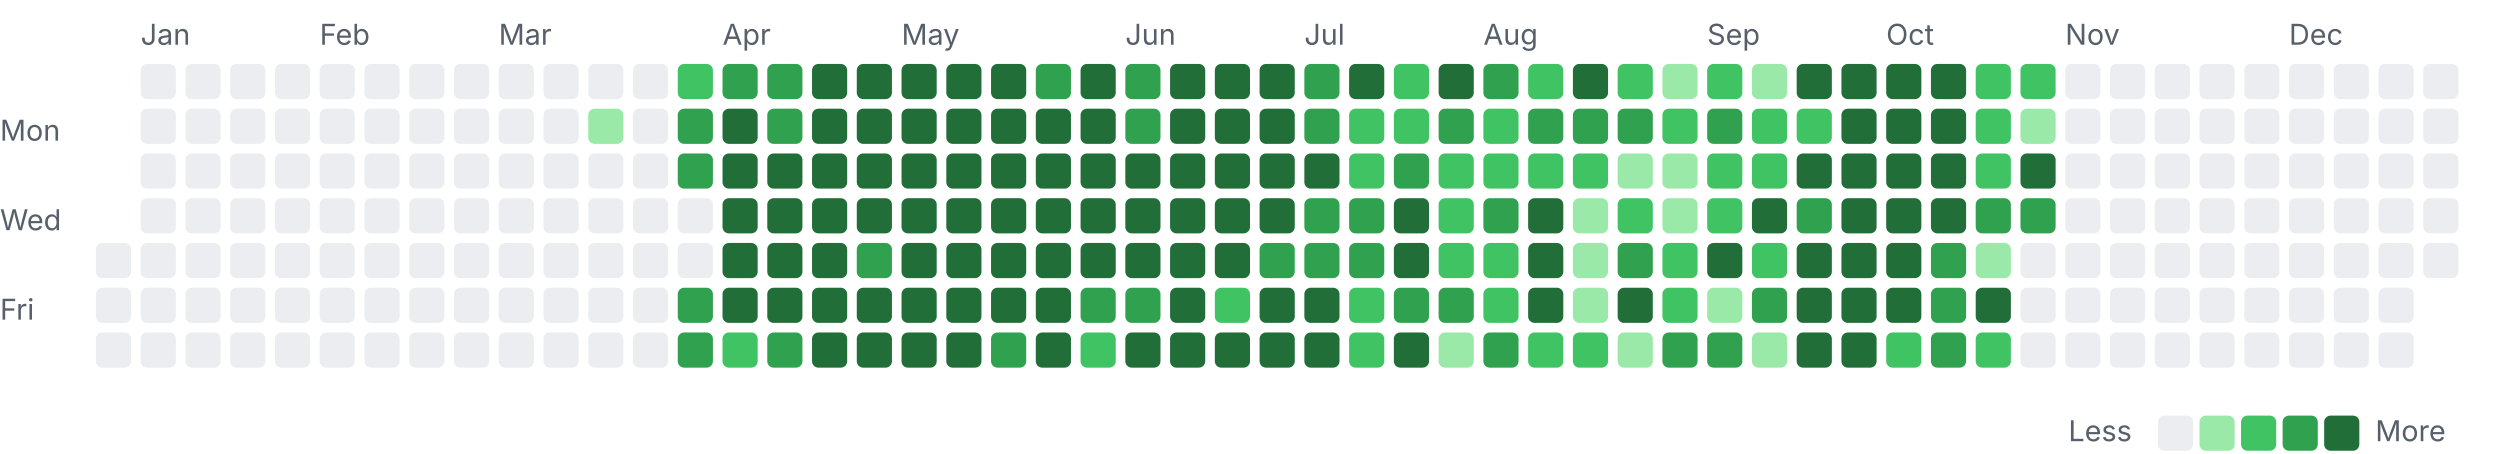
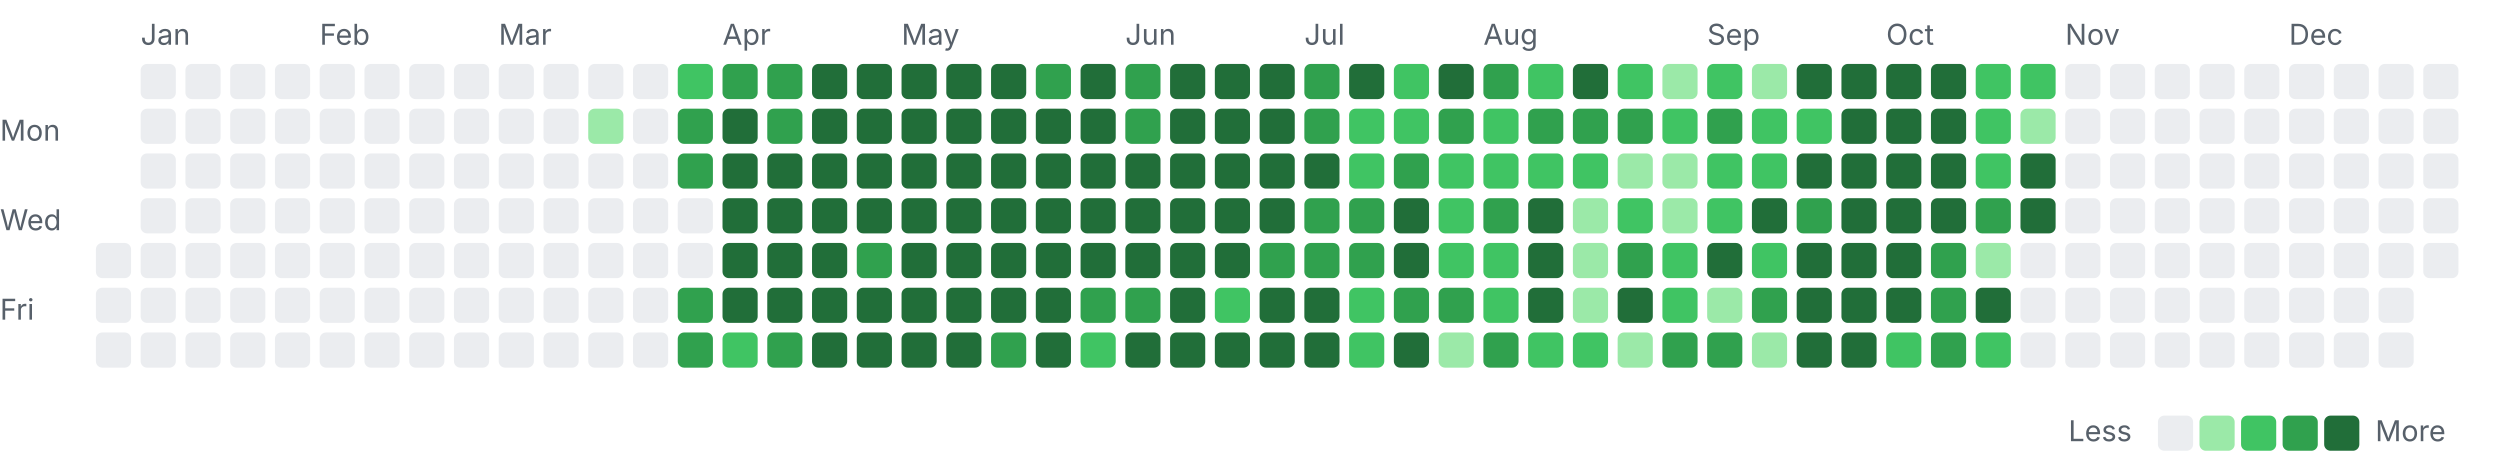
<svg xmlns="http://www.w3.org/2000/svg" width="782" height="142" viewBox="0 0 782 142">
  <style>.l0{fill:#ebedf0}.l1{fill:#9be9a8}.l2{fill:#40c463}.l3{fill:#30a14e}.l4{fill:#216e39} .lbl{fill:#57606a;font:9px -apple-system,Segoe UI,sans-serif}@media(prefers-color-scheme:dark){.l0{fill:#161b22}.l1{fill:#0e4429}.l2{fill:#006d32}.l3{fill:#26a641}.l4{fill:#39d353} .lbl{fill:#8b949e}}</style>
  <text class="lbl" x="44" y="14">Jan</text>
  <text class="lbl" x="100" y="14">Feb</text>
  <text class="lbl" x="156" y="14">Mar</text>
  <text class="lbl" x="226" y="14">Apr</text>
  <text class="lbl" x="282" y="14">May</text>
  <text class="lbl" x="352" y="14">Jun</text>
  <text class="lbl" x="408" y="14">Jul</text>
  <text class="lbl" x="464" y="14">Aug</text>
  <text class="lbl" x="534" y="14">Sep</text>
  <text class="lbl" x="590" y="14">Oct</text>
  <text class="lbl" x="646" y="14">Nov</text>
  <text class="lbl" x="716" y="14">Dec</text>
  <text class="lbl" x="0" y="44">Mon</text>
  <text class="lbl" x="0" y="72">Wed</text>
  <text class="lbl" x="0" y="100">Fri</text>
  <rect class="l0" x="30" y="76" width="11" height="11" rx="2" />
  <rect class="l0" x="30" y="90" width="11" height="11" rx="2" />
  <rect class="l0" x="30" y="104" width="11" height="11" rx="2" />
  <rect class="l0" x="44" y="20" width="11" height="11" rx="2" />
  <rect class="l0" x="44" y="34" width="11" height="11" rx="2" />
  <rect class="l0" x="44" y="48" width="11" height="11" rx="2" />
  <rect class="l0" x="44" y="62" width="11" height="11" rx="2" />
  <rect class="l0" x="44" y="76" width="11" height="11" rx="2" />
  <rect class="l0" x="44" y="90" width="11" height="11" rx="2" />
  <rect class="l0" x="44" y="104" width="11" height="11" rx="2" />
  <rect class="l0" x="58" y="20" width="11" height="11" rx="2" />
  <rect class="l0" x="58" y="34" width="11" height="11" rx="2" />
  <rect class="l0" x="58" y="48" width="11" height="11" rx="2" />
  <rect class="l0" x="58" y="62" width="11" height="11" rx="2" />
  <rect class="l0" x="58" y="76" width="11" height="11" rx="2" />
  <rect class="l0" x="58" y="90" width="11" height="11" rx="2" />
  <rect class="l0" x="58" y="104" width="11" height="11" rx="2" />
  <rect class="l0" x="72" y="20" width="11" height="11" rx="2" />
  <rect class="l0" x="72" y="34" width="11" height="11" rx="2" />
  <rect class="l0" x="72" y="48" width="11" height="11" rx="2" />
  <rect class="l0" x="72" y="62" width="11" height="11" rx="2" />
  <rect class="l0" x="72" y="76" width="11" height="11" rx="2" />
  <rect class="l0" x="72" y="90" width="11" height="11" rx="2" />
  <rect class="l0" x="72" y="104" width="11" height="11" rx="2" />
  <rect class="l0" x="86" y="20" width="11" height="11" rx="2" />
  <rect class="l0" x="86" y="34" width="11" height="11" rx="2" />
  <rect class="l0" x="86" y="48" width="11" height="11" rx="2" />
  <rect class="l0" x="86" y="62" width="11" height="11" rx="2" />
  <rect class="l0" x="86" y="76" width="11" height="11" rx="2" />
  <rect class="l0" x="86" y="90" width="11" height="11" rx="2" />
  <rect class="l0" x="86" y="104" width="11" height="11" rx="2" />
  <rect class="l0" x="100" y="20" width="11" height="11" rx="2" />
  <rect class="l0" x="100" y="34" width="11" height="11" rx="2" />
  <rect class="l0" x="100" y="48" width="11" height="11" rx="2" />
  <rect class="l0" x="100" y="62" width="11" height="11" rx="2" />
  <rect class="l0" x="100" y="76" width="11" height="11" rx="2" />
  <rect class="l0" x="100" y="90" width="11" height="11" rx="2" />
  <rect class="l0" x="100" y="104" width="11" height="11" rx="2" />
  <rect class="l0" x="114" y="20" width="11" height="11" rx="2" />
  <rect class="l0" x="114" y="34" width="11" height="11" rx="2" />
  <rect class="l0" x="114" y="48" width="11" height="11" rx="2" />
  <rect class="l0" x="114" y="62" width="11" height="11" rx="2" />
  <rect class="l0" x="114" y="76" width="11" height="11" rx="2" />
  <rect class="l0" x="114" y="90" width="11" height="11" rx="2" />
  <rect class="l0" x="114" y="104" width="11" height="11" rx="2" />
  <rect class="l0" x="128" y="20" width="11" height="11" rx="2" />
  <rect class="l0" x="128" y="34" width="11" height="11" rx="2" />
  <rect class="l0" x="128" y="48" width="11" height="11" rx="2" />
  <rect class="l0" x="128" y="62" width="11" height="11" rx="2" />
  <rect class="l0" x="128" y="76" width="11" height="11" rx="2" />
  <rect class="l0" x="128" y="90" width="11" height="11" rx="2" />
  <rect class="l0" x="128" y="104" width="11" height="11" rx="2" />
  <rect class="l0" x="142" y="20" width="11" height="11" rx="2" />
  <rect class="l0" x="142" y="34" width="11" height="11" rx="2" />
  <rect class="l0" x="142" y="48" width="11" height="11" rx="2" />
  <rect class="l0" x="142" y="62" width="11" height="11" rx="2" />
  <rect class="l0" x="142" y="76" width="11" height="11" rx="2" />
  <rect class="l0" x="142" y="90" width="11" height="11" rx="2" />
  <rect class="l0" x="142" y="104" width="11" height="11" rx="2" />
  <rect class="l0" x="156" y="20" width="11" height="11" rx="2" />
  <rect class="l0" x="156" y="34" width="11" height="11" rx="2" />
  <rect class="l0" x="156" y="48" width="11" height="11" rx="2" />
  <rect class="l0" x="156" y="62" width="11" height="11" rx="2" />
  <rect class="l0" x="156" y="76" width="11" height="11" rx="2" />
  <rect class="l0" x="156" y="90" width="11" height="11" rx="2" />
  <rect class="l0" x="156" y="104" width="11" height="11" rx="2" />
  <rect class="l0" x="170" y="20" width="11" height="11" rx="2" />
  <rect class="l0" x="170" y="34" width="11" height="11" rx="2" />
  <rect class="l0" x="170" y="48" width="11" height="11" rx="2" />
  <rect class="l0" x="170" y="62" width="11" height="11" rx="2" />
  <rect class="l0" x="170" y="76" width="11" height="11" rx="2" />
  <rect class="l0" x="170" y="90" width="11" height="11" rx="2" />
  <rect class="l0" x="170" y="104" width="11" height="11" rx="2" />
  <rect class="l0" x="184" y="20" width="11" height="11" rx="2" />
  <rect class="l1" x="184" y="34" width="11" height="11" rx="2" />
  <rect class="l0" x="184" y="48" width="11" height="11" rx="2" />
  <rect class="l0" x="184" y="62" width="11" height="11" rx="2" />
  <rect class="l0" x="184" y="76" width="11" height="11" rx="2" />
  <rect class="l0" x="184" y="90" width="11" height="11" rx="2" />
  <rect class="l0" x="184" y="104" width="11" height="11" rx="2" />
  <rect class="l0" x="198" y="20" width="11" height="11" rx="2" />
  <rect class="l0" x="198" y="34" width="11" height="11" rx="2" />
  <rect class="l0" x="198" y="48" width="11" height="11" rx="2" />
  <rect class="l0" x="198" y="62" width="11" height="11" rx="2" />
  <rect class="l0" x="198" y="76" width="11" height="11" rx="2" />
  <rect class="l0" x="198" y="90" width="11" height="11" rx="2" />
  <rect class="l0" x="198" y="104" width="11" height="11" rx="2" />
  <rect class="l2" x="212" y="20" width="11" height="11" rx="2" />
  <rect class="l3" x="212" y="34" width="11" height="11" rx="2" />
  <rect class="l3" x="212" y="48" width="11" height="11" rx="2" />
  <rect class="l0" x="212" y="62" width="11" height="11" rx="2" />
  <rect class="l0" x="212" y="76" width="11" height="11" rx="2" />
  <rect class="l3" x="212" y="90" width="11" height="11" rx="2" />
  <rect class="l3" x="212" y="104" width="11" height="11" rx="2" />
  <rect class="l3" x="226" y="20" width="11" height="11" rx="2" />
  <rect class="l4" x="226" y="34" width="11" height="11" rx="2" />
  <rect class="l4" x="226" y="48" width="11" height="11" rx="2" />
  <rect class="l4" x="226" y="62" width="11" height="11" rx="2" />
  <rect class="l4" x="226" y="76" width="11" height="11" rx="2" />
  <rect class="l4" x="226" y="90" width="11" height="11" rx="2" />
  <rect class="l2" x="226" y="104" width="11" height="11" rx="2" />
  <rect class="l3" x="240" y="20" width="11" height="11" rx="2" />
  <rect class="l3" x="240" y="34" width="11" height="11" rx="2" />
  <rect class="l4" x="240" y="48" width="11" height="11" rx="2" />
  <rect class="l4" x="240" y="62" width="11" height="11" rx="2" />
  <rect class="l4" x="240" y="76" width="11" height="11" rx="2" />
  <rect class="l4" x="240" y="90" width="11" height="11" rx="2" />
  <rect class="l3" x="240" y="104" width="11" height="11" rx="2" />
  <rect class="l4" x="254" y="20" width="11" height="11" rx="2" />
  <rect class="l4" x="254" y="34" width="11" height="11" rx="2" />
  <rect class="l4" x="254" y="48" width="11" height="11" rx="2" />
  <rect class="l4" x="254" y="62" width="11" height="11" rx="2" />
  <rect class="l4" x="254" y="76" width="11" height="11" rx="2" />
  <rect class="l4" x="254" y="90" width="11" height="11" rx="2" />
  <rect class="l4" x="254" y="104" width="11" height="11" rx="2" />
  <rect class="l4" x="268" y="20" width="11" height="11" rx="2" />
  <rect class="l4" x="268" y="34" width="11" height="11" rx="2" />
  <rect class="l4" x="268" y="48" width="11" height="11" rx="2" />
  <rect class="l4" x="268" y="62" width="11" height="11" rx="2" />
  <rect class="l3" x="268" y="76" width="11" height="11" rx="2" />
  <rect class="l4" x="268" y="90" width="11" height="11" rx="2" />
  <rect class="l4" x="268" y="104" width="11" height="11" rx="2" />
  <rect class="l4" x="282" y="20" width="11" height="11" rx="2" />
  <rect class="l4" x="282" y="34" width="11" height="11" rx="2" />
  <rect class="l4" x="282" y="48" width="11" height="11" rx="2" />
  <rect class="l4" x="282" y="62" width="11" height="11" rx="2" />
  <rect class="l4" x="282" y="76" width="11" height="11" rx="2" />
  <rect class="l4" x="282" y="90" width="11" height="11" rx="2" />
  <rect class="l4" x="282" y="104" width="11" height="11" rx="2" />
  <rect class="l4" x="296" y="20" width="11" height="11" rx="2" />
  <rect class="l4" x="296" y="34" width="11" height="11" rx="2" />
  <rect class="l4" x="296" y="48" width="11" height="11" rx="2" />
  <rect class="l4" x="296" y="62" width="11" height="11" rx="2" />
  <rect class="l4" x="296" y="76" width="11" height="11" rx="2" />
  <rect class="l4" x="296" y="90" width="11" height="11" rx="2" />
  <rect class="l4" x="296" y="104" width="11" height="11" rx="2" />
  <rect class="l4" x="310" y="20" width="11" height="11" rx="2" />
  <rect class="l4" x="310" y="34" width="11" height="11" rx="2" />
  <rect class="l4" x="310" y="48" width="11" height="11" rx="2" />
  <rect class="l4" x="310" y="62" width="11" height="11" rx="2" />
  <rect class="l4" x="310" y="76" width="11" height="11" rx="2" />
  <rect class="l4" x="310" y="90" width="11" height="11" rx="2" />
  <rect class="l3" x="310" y="104" width="11" height="11" rx="2" />
  <rect class="l3" x="324" y="20" width="11" height="11" rx="2" />
  <rect class="l4" x="324" y="34" width="11" height="11" rx="2" />
  <rect class="l4" x="324" y="48" width="11" height="11" rx="2" />
  <rect class="l4" x="324" y="62" width="11" height="11" rx="2" />
  <rect class="l4" x="324" y="76" width="11" height="11" rx="2" />
  <rect class="l4" x="324" y="90" width="11" height="11" rx="2" />
  <rect class="l4" x="324" y="104" width="11" height="11" rx="2" />
  <rect class="l4" x="338" y="20" width="11" height="11" rx="2" />
  <rect class="l4" x="338" y="34" width="11" height="11" rx="2" />
  <rect class="l4" x="338" y="48" width="11" height="11" rx="2" />
  <rect class="l4" x="338" y="62" width="11" height="11" rx="2" />
  <rect class="l4" x="338" y="76" width="11" height="11" rx="2" />
  <rect class="l3" x="338" y="90" width="11" height="11" rx="2" />
  <rect class="l2" x="338" y="104" width="11" height="11" rx="2" />
  <rect class="l3" x="352" y="20" width="11" height="11" rx="2" />
  <rect class="l3" x="352" y="34" width="11" height="11" rx="2" />
  <rect class="l4" x="352" y="48" width="11" height="11" rx="2" />
  <rect class="l4" x="352" y="62" width="11" height="11" rx="2" />
  <rect class="l4" x="352" y="76" width="11" height="11" rx="2" />
  <rect class="l3" x="352" y="90" width="11" height="11" rx="2" />
  <rect class="l4" x="352" y="104" width="11" height="11" rx="2" />
  <rect class="l4" x="366" y="20" width="11" height="11" rx="2" />
  <rect class="l4" x="366" y="34" width="11" height="11" rx="2" />
  <rect class="l4" x="366" y="48" width="11" height="11" rx="2" />
  <rect class="l4" x="366" y="62" width="11" height="11" rx="2" />
  <rect class="l4" x="366" y="76" width="11" height="11" rx="2" />
  <rect class="l4" x="366" y="90" width="11" height="11" rx="2" />
  <rect class="l4" x="366" y="104" width="11" height="11" rx="2" />
  <rect class="l4" x="380" y="20" width="11" height="11" rx="2" />
  <rect class="l4" x="380" y="34" width="11" height="11" rx="2" />
  <rect class="l4" x="380" y="48" width="11" height="11" rx="2" />
  <rect class="l4" x="380" y="62" width="11" height="11" rx="2" />
  <rect class="l4" x="380" y="76" width="11" height="11" rx="2" />
  <rect class="l2" x="380" y="90" width="11" height="11" rx="2" />
  <rect class="l4" x="380" y="104" width="11" height="11" rx="2" />
  <rect class="l4" x="394" y="20" width="11" height="11" rx="2" />
  <rect class="l4" x="394" y="34" width="11" height="11" rx="2" />
  <rect class="l4" x="394" y="48" width="11" height="11" rx="2" />
  <rect class="l4" x="394" y="62" width="11" height="11" rx="2" />
  <rect class="l3" x="394" y="76" width="11" height="11" rx="2" />
  <rect class="l4" x="394" y="90" width="11" height="11" rx="2" />
  <rect class="l4" x="394" y="104" width="11" height="11" rx="2" />
  <rect class="l3" x="408" y="20" width="11" height="11" rx="2" />
  <rect class="l3" x="408" y="34" width="11" height="11" rx="2" />
  <rect class="l4" x="408" y="48" width="11" height="11" rx="2" />
  <rect class="l3" x="408" y="62" width="11" height="11" rx="2" />
  <rect class="l3" x="408" y="76" width="11" height="11" rx="2" />
  <rect class="l4" x="408" y="90" width="11" height="11" rx="2" />
  <rect class="l4" x="408" y="104" width="11" height="11" rx="2" />
  <rect class="l4" x="422" y="20" width="11" height="11" rx="2" />
  <rect class="l2" x="422" y="34" width="11" height="11" rx="2" />
  <rect class="l2" x="422" y="48" width="11" height="11" rx="2" />
  <rect class="l3" x="422" y="62" width="11" height="11" rx="2" />
  <rect class="l3" x="422" y="76" width="11" height="11" rx="2" />
  <rect class="l2" x="422" y="90" width="11" height="11" rx="2" />
  <rect class="l2" x="422" y="104" width="11" height="11" rx="2" />
  <rect class="l2" x="436" y="20" width="11" height="11" rx="2" />
  <rect class="l2" x="436" y="34" width="11" height="11" rx="2" />
  <rect class="l3" x="436" y="48" width="11" height="11" rx="2" />
  <rect class="l4" x="436" y="62" width="11" height="11" rx="2" />
  <rect class="l4" x="436" y="76" width="11" height="11" rx="2" />
  <rect class="l3" x="436" y="90" width="11" height="11" rx="2" />
  <rect class="l4" x="436" y="104" width="11" height="11" rx="2" />
  <rect class="l4" x="450" y="20" width="11" height="11" rx="2" />
  <rect class="l3" x="450" y="34" width="11" height="11" rx="2" />
  <rect class="l2" x="450" y="48" width="11" height="11" rx="2" />
  <rect class="l2" x="450" y="62" width="11" height="11" rx="2" />
  <rect class="l2" x="450" y="76" width="11" height="11" rx="2" />
  <rect class="l3" x="450" y="90" width="11" height="11" rx="2" />
  <rect class="l1" x="450" y="104" width="11" height="11" rx="2" />
  <rect class="l3" x="464" y="20" width="11" height="11" rx="2" />
  <rect class="l2" x="464" y="34" width="11" height="11" rx="2" />
  <rect class="l2" x="464" y="48" width="11" height="11" rx="2" />
  <rect class="l3" x="464" y="62" width="11" height="11" rx="2" />
  <rect class="l2" x="464" y="76" width="11" height="11" rx="2" />
  <rect class="l2" x="464" y="90" width="11" height="11" rx="2" />
  <rect class="l3" x="464" y="104" width="11" height="11" rx="2" />
  <rect class="l2" x="478" y="20" width="11" height="11" rx="2" />
  <rect class="l3" x="478" y="34" width="11" height="11" rx="2" />
  <rect class="l2" x="478" y="48" width="11" height="11" rx="2" />
  <rect class="l4" x="478" y="62" width="11" height="11" rx="2" />
  <rect class="l4" x="478" y="76" width="11" height="11" rx="2" />
  <rect class="l4" x="478" y="90" width="11" height="11" rx="2" />
  <rect class="l2" x="478" y="104" width="11" height="11" rx="2" />
  <rect class="l4" x="492" y="20" width="11" height="11" rx="2" />
  <rect class="l3" x="492" y="34" width="11" height="11" rx="2" />
  <rect class="l2" x="492" y="48" width="11" height="11" rx="2" />
  <rect class="l1" x="492" y="62" width="11" height="11" rx="2" />
  <rect class="l1" x="492" y="76" width="11" height="11" rx="2" />
  <rect class="l1" x="492" y="90" width="11" height="11" rx="2" />
  <rect class="l2" x="492" y="104" width="11" height="11" rx="2" />
  <rect class="l2" x="506" y="20" width="11" height="11" rx="2" />
  <rect class="l3" x="506" y="34" width="11" height="11" rx="2" />
  <rect class="l1" x="506" y="48" width="11" height="11" rx="2" />
  <rect class="l2" x="506" y="62" width="11" height="11" rx="2" />
  <rect class="l3" x="506" y="76" width="11" height="11" rx="2" />
  <rect class="l4" x="506" y="90" width="11" height="11" rx="2" />
  <rect class="l1" x="506" y="104" width="11" height="11" rx="2" />
  <rect class="l1" x="520" y="20" width="11" height="11" rx="2" />
  <rect class="l2" x="520" y="34" width="11" height="11" rx="2" />
  <rect class="l1" x="520" y="48" width="11" height="11" rx="2" />
  <rect class="l1" x="520" y="62" width="11" height="11" rx="2" />
  <rect class="l2" x="520" y="76" width="11" height="11" rx="2" />
  <rect class="l2" x="520" y="90" width="11" height="11" rx="2" />
  <rect class="l3" x="520" y="104" width="11" height="11" rx="2" />
  <rect class="l2" x="534" y="20" width="11" height="11" rx="2" />
  <rect class="l3" x="534" y="34" width="11" height="11" rx="2" />
  <rect class="l2" x="534" y="48" width="11" height="11" rx="2" />
  <rect class="l2" x="534" y="62" width="11" height="11" rx="2" />
  <rect class="l4" x="534" y="76" width="11" height="11" rx="2" />
  <rect class="l1" x="534" y="90" width="11" height="11" rx="2" />
  <rect class="l3" x="534" y="104" width="11" height="11" rx="2" />
  <rect class="l1" x="548" y="20" width="11" height="11" rx="2" />
  <rect class="l2" x="548" y="34" width="11" height="11" rx="2" />
  <rect class="l2" x="548" y="48" width="11" height="11" rx="2" />
  <rect class="l4" x="548" y="62" width="11" height="11" rx="2" />
  <rect class="l2" x="548" y="76" width="11" height="11" rx="2" />
  <rect class="l3" x="548" y="90" width="11" height="11" rx="2" />
  <rect class="l1" x="548" y="104" width="11" height="11" rx="2" />
  <rect class="l4" x="562" y="20" width="11" height="11" rx="2" />
  <rect class="l2" x="562" y="34" width="11" height="11" rx="2" />
  <rect class="l4" x="562" y="48" width="11" height="11" rx="2" />
  <rect class="l3" x="562" y="62" width="11" height="11" rx="2" />
  <rect class="l4" x="562" y="76" width="11" height="11" rx="2" />
  <rect class="l4" x="562" y="90" width="11" height="11" rx="2" />
  <rect class="l4" x="562" y="104" width="11" height="11" rx="2" />
  <rect class="l4" x="576" y="20" width="11" height="11" rx="2" />
  <rect class="l4" x="576" y="34" width="11" height="11" rx="2" />
  <rect class="l4" x="576" y="48" width="11" height="11" rx="2" />
  <rect class="l4" x="576" y="62" width="11" height="11" rx="2" />
  <rect class="l4" x="576" y="76" width="11" height="11" rx="2" />
  <rect class="l4" x="576" y="90" width="11" height="11" rx="2" />
  <rect class="l4" x="576" y="104" width="11" height="11" rx="2" />
  <rect class="l4" x="590" y="20" width="11" height="11" rx="2" />
  <rect class="l4" x="590" y="34" width="11" height="11" rx="2" />
  <rect class="l4" x="590" y="48" width="11" height="11" rx="2" />
  <rect class="l4" x="590" y="62" width="11" height="11" rx="2" />
  <rect class="l4" x="590" y="76" width="11" height="11" rx="2" />
  <rect class="l4" x="590" y="90" width="11" height="11" rx="2" />
  <rect class="l2" x="590" y="104" width="11" height="11" rx="2" />
  <rect class="l4" x="604" y="20" width="11" height="11" rx="2" />
  <rect class="l4" x="604" y="34" width="11" height="11" rx="2" />
  <rect class="l4" x="604" y="48" width="11" height="11" rx="2" />
  <rect class="l4" x="604" y="62" width="11" height="11" rx="2" />
  <rect class="l3" x="604" y="76" width="11" height="11" rx="2" />
  <rect class="l3" x="604" y="90" width="11" height="11" rx="2" />
  <rect class="l3" x="604" y="104" width="11" height="11" rx="2" />
  <rect class="l2" x="618" y="20" width="11" height="11" rx="2" />
  <rect class="l2" x="618" y="34" width="11" height="11" rx="2" />
  <rect class="l2" x="618" y="48" width="11" height="11" rx="2" />
  <rect class="l3" x="618" y="62" width="11" height="11" rx="2" />
  <rect class="l1" x="618" y="76" width="11" height="11" rx="2" />
  <rect class="l4" x="618" y="90" width="11" height="11" rx="2" />
  <rect class="l2" x="618" y="104" width="11" height="11" rx="2" />
  <rect class="l2" x="632" y="20" width="11" height="11" rx="2" />
  <rect class="l1" x="632" y="34" width="11" height="11" rx="2" />
  <rect class="l4" x="632" y="48" width="11" height="11" rx="2" />
-   <rect class="l3" x="632" y="62" width="11" height="11" rx="2" />
+   <rect class="l4" x="632" y="62" width="11" height="11" rx="2" />
  <rect class="l0" x="632" y="76" width="11" height="11" rx="2" />
  <rect class="l0" x="632" y="90" width="11" height="11" rx="2" />
  <rect class="l0" x="632" y="104" width="11" height="11" rx="2" />
  <rect class="l0" x="646" y="20" width="11" height="11" rx="2" />
  <rect class="l0" x="646" y="34" width="11" height="11" rx="2" />
  <rect class="l0" x="646" y="48" width="11" height="11" rx="2" />
  <rect class="l0" x="646" y="62" width="11" height="11" rx="2" />
  <rect class="l0" x="646" y="76" width="11" height="11" rx="2" />
  <rect class="l0" x="646" y="90" width="11" height="11" rx="2" />
  <rect class="l0" x="646" y="104" width="11" height="11" rx="2" />
  <rect class="l0" x="660" y="20" width="11" height="11" rx="2" />
  <rect class="l0" x="660" y="34" width="11" height="11" rx="2" />
  <rect class="l0" x="660" y="48" width="11" height="11" rx="2" />
  <rect class="l0" x="660" y="62" width="11" height="11" rx="2" />
  <rect class="l0" x="660" y="76" width="11" height="11" rx="2" />
  <rect class="l0" x="660" y="90" width="11" height="11" rx="2" />
  <rect class="l0" x="660" y="104" width="11" height="11" rx="2" />
  <rect class="l0" x="674" y="20" width="11" height="11" rx="2" />
  <rect class="l0" x="674" y="34" width="11" height="11" rx="2" />
  <rect class="l0" x="674" y="48" width="11" height="11" rx="2" />
  <rect class="l0" x="674" y="62" width="11" height="11" rx="2" />
  <rect class="l0" x="674" y="76" width="11" height="11" rx="2" />
  <rect class="l0" x="674" y="90" width="11" height="11" rx="2" />
  <rect class="l0" x="674" y="104" width="11" height="11" rx="2" />
  <rect class="l0" x="688" y="20" width="11" height="11" rx="2" />
  <rect class="l0" x="688" y="34" width="11" height="11" rx="2" />
  <rect class="l0" x="688" y="48" width="11" height="11" rx="2" />
  <rect class="l0" x="688" y="62" width="11" height="11" rx="2" />
  <rect class="l0" x="688" y="76" width="11" height="11" rx="2" />
  <rect class="l0" x="688" y="90" width="11" height="11" rx="2" />
  <rect class="l0" x="688" y="104" width="11" height="11" rx="2" />
  <rect class="l0" x="702" y="20" width="11" height="11" rx="2" />
  <rect class="l0" x="702" y="34" width="11" height="11" rx="2" />
  <rect class="l0" x="702" y="48" width="11" height="11" rx="2" />
  <rect class="l0" x="702" y="62" width="11" height="11" rx="2" />
  <rect class="l0" x="702" y="76" width="11" height="11" rx="2" />
  <rect class="l0" x="702" y="90" width="11" height="11" rx="2" />
  <rect class="l0" x="702" y="104" width="11" height="11" rx="2" />
  <rect class="l0" x="716" y="20" width="11" height="11" rx="2" />
  <rect class="l0" x="716" y="34" width="11" height="11" rx="2" />
  <rect class="l0" x="716" y="48" width="11" height="11" rx="2" />
  <rect class="l0" x="716" y="62" width="11" height="11" rx="2" />
  <rect class="l0" x="716" y="76" width="11" height="11" rx="2" />
  <rect class="l0" x="716" y="90" width="11" height="11" rx="2" />
  <rect class="l0" x="716" y="104" width="11" height="11" rx="2" />
  <rect class="l0" x="730" y="20" width="11" height="11" rx="2" />
  <rect class="l0" x="730" y="34" width="11" height="11" rx="2" />
  <rect class="l0" x="730" y="48" width="11" height="11" rx="2" />
  <rect class="l0" x="730" y="62" width="11" height="11" rx="2" />
  <rect class="l0" x="730" y="76" width="11" height="11" rx="2" />
  <rect class="l0" x="730" y="90" width="11" height="11" rx="2" />
  <rect class="l0" x="730" y="104" width="11" height="11" rx="2" />
  <rect class="l0" x="744" y="20" width="11" height="11" rx="2" />
  <rect class="l0" x="744" y="34" width="11" height="11" rx="2" />
  <rect class="l0" x="744" y="48" width="11" height="11" rx="2" />
  <rect class="l0" x="744" y="62" width="11" height="11" rx="2" />
  <rect class="l0" x="744" y="76" width="11" height="11" rx="2" />
  <rect class="l0" x="744" y="90" width="11" height="11" rx="2" />
  <rect class="l0" x="744" y="104" width="11" height="11" rx="2" />
  <rect class="l0" x="758" y="20" width="11" height="11" rx="2" />
  <rect class="l0" x="758" y="34" width="11" height="11" rx="2" />
  <rect class="l0" x="758" y="48" width="11" height="11" rx="2" />
  <rect class="l0" x="758" y="62" width="11" height="11" rx="2" />
  <rect class="l0" x="758" y="76" width="11" height="11" rx="2" />
  <text class="lbl" x="647" y="138">Less</text>
  <rect class="l0" x="675" y="130" width="11" height="11" rx="2" />
  <rect class="l1" x="688" y="130" width="11" height="11" rx="2" />
  <rect class="l2" x="701" y="130" width="11" height="11" rx="2" />
  <rect class="l3" x="714" y="130" width="11" height="11" rx="2" />
  <rect class="l4" x="727" y="130" width="11" height="11" rx="2" />
  <text class="lbl" x="743" y="138">More</text>
</svg>
